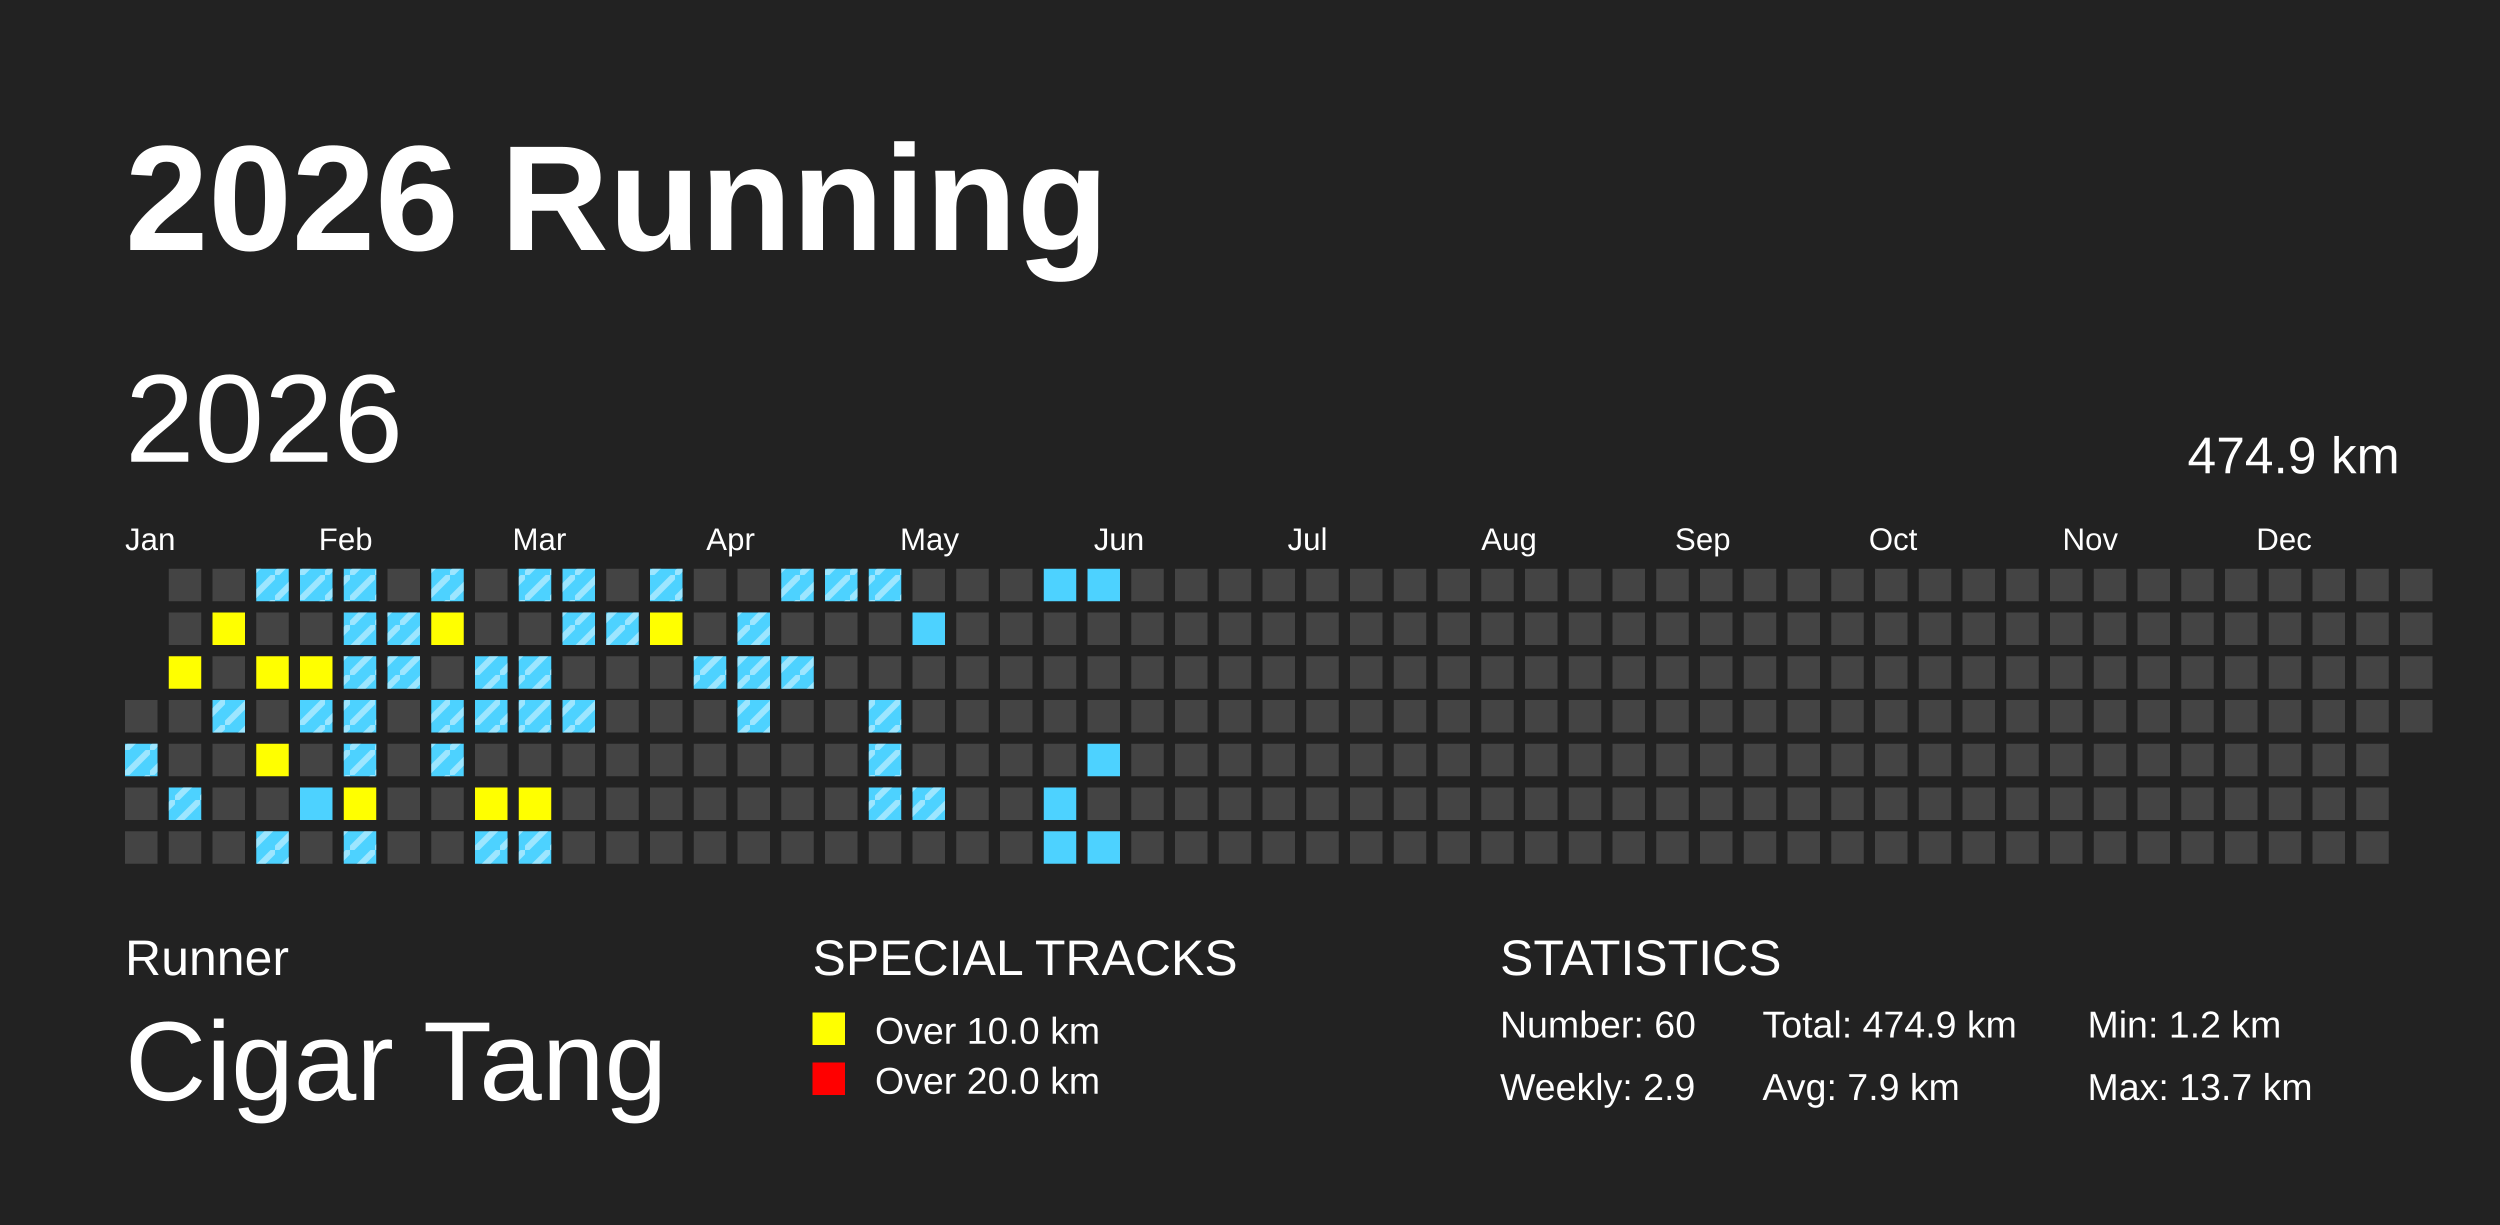
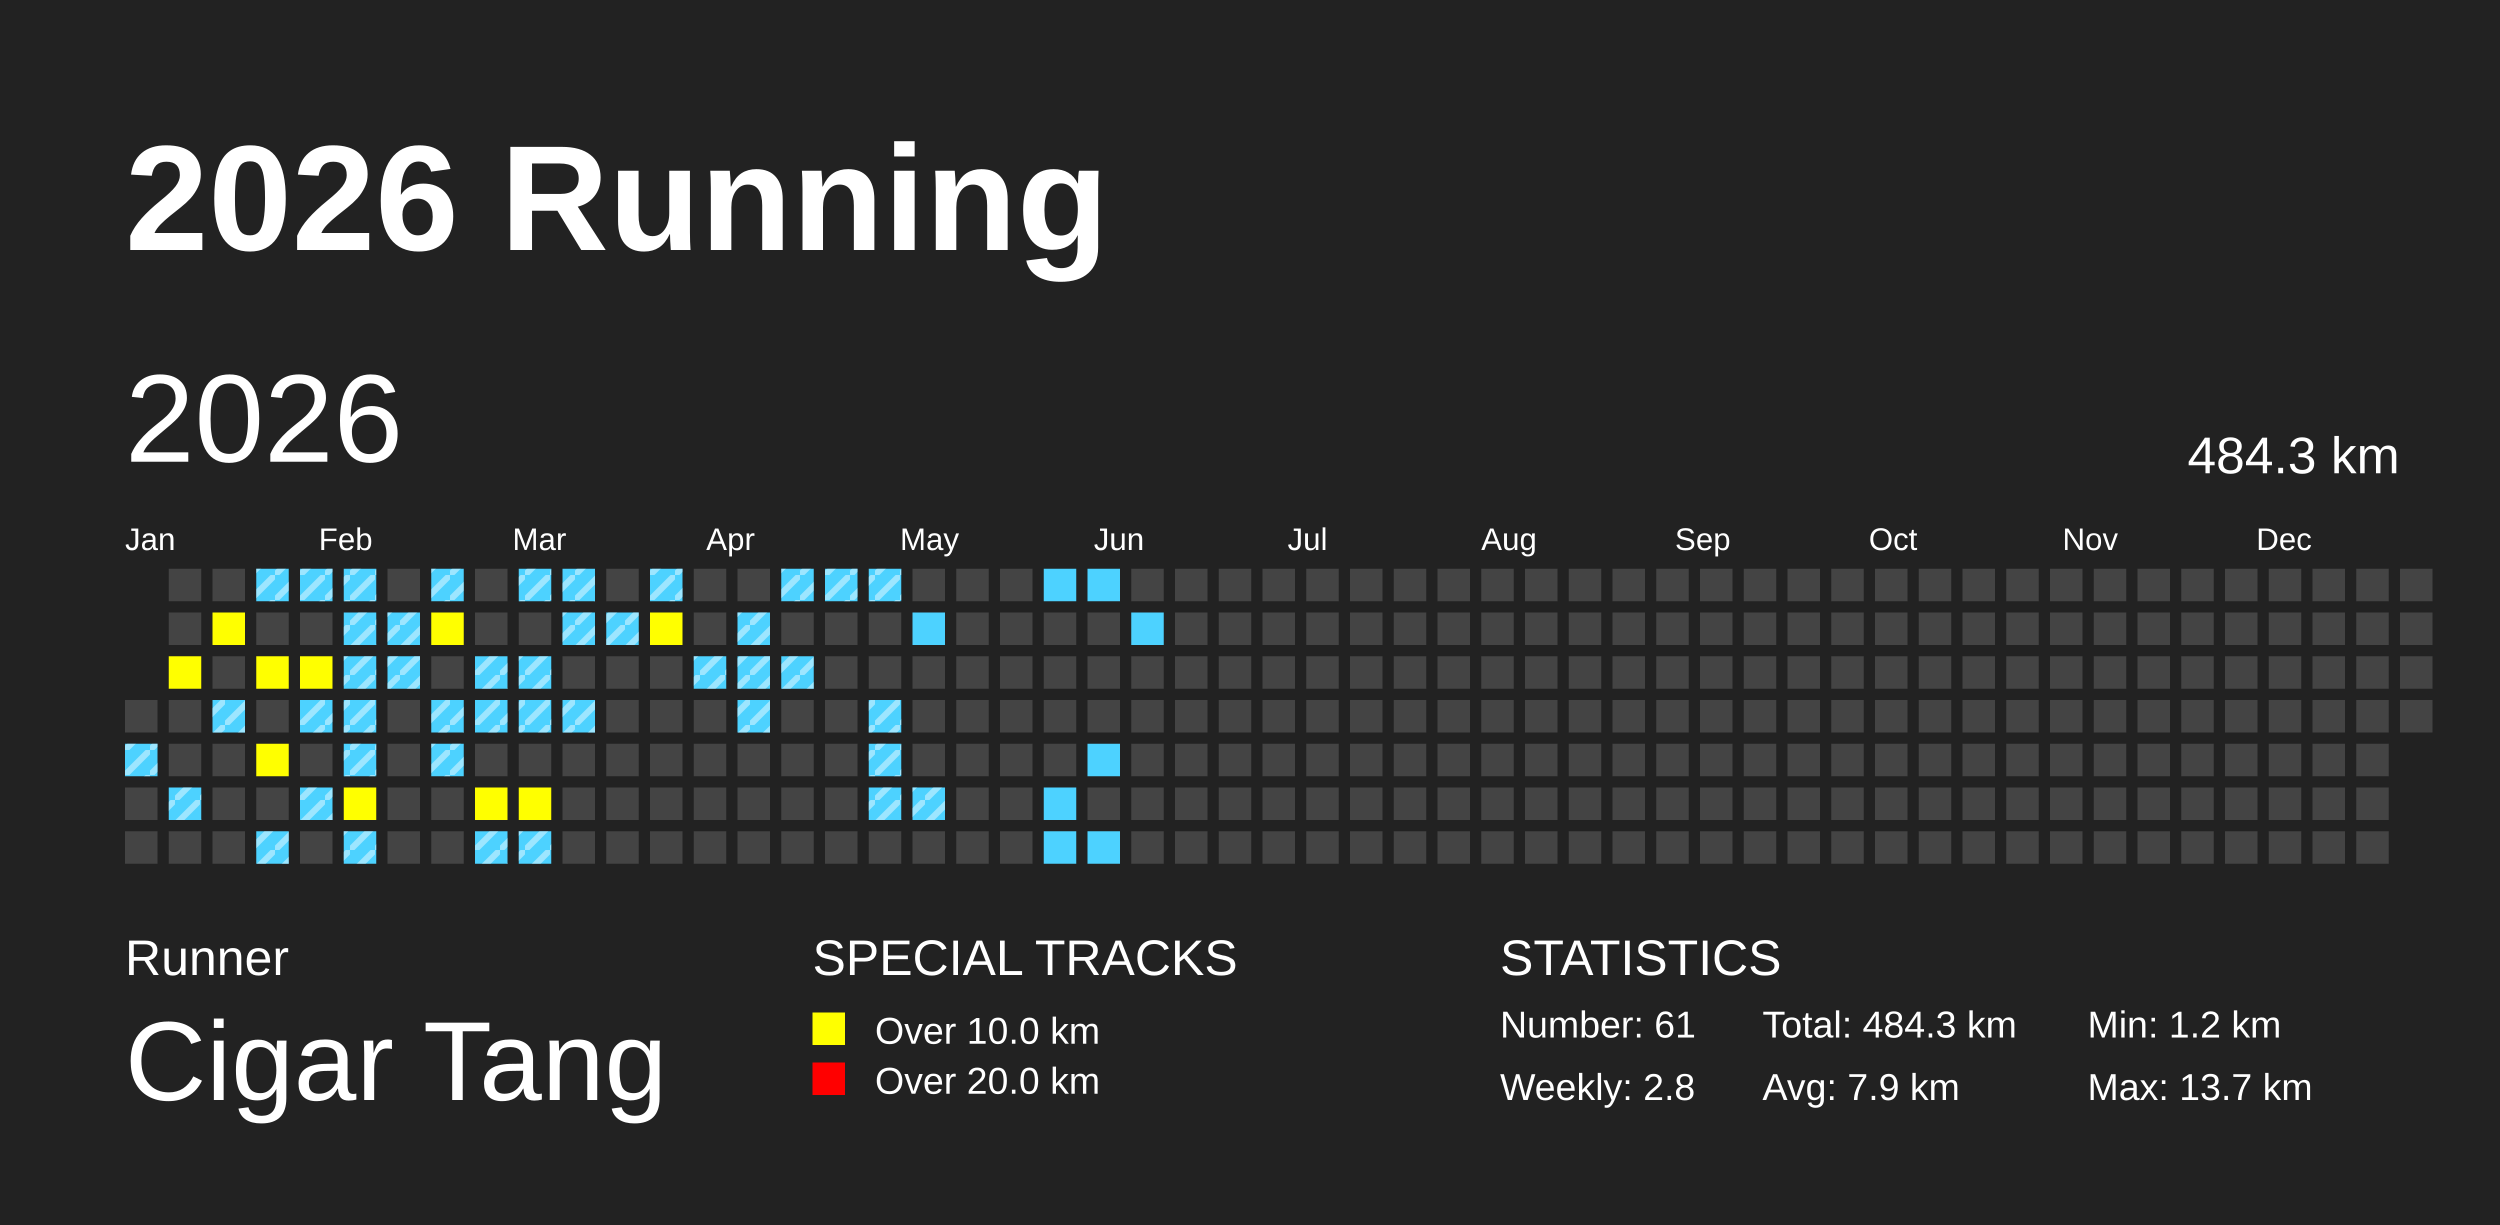
<svg xmlns="http://www.w3.org/2000/svg" baseProfile="full" height="98mm" version="1.1" viewBox="0,0,200,98" width="200mm">
  <defs>
    <pattern height="2" id="indoor-stripe" patternUnits="userSpaceOnUse" width="2">
      <line stroke="white" stroke-opacity="0.45" stroke-width="0.5" x1="0" x2="2" y1="2" y2="0" />
    </pattern>
  </defs>
  <rect fill="#222222" height="98" width="200" x="0" y="0" />
  <text fill="#FFFFFF" style="font-size:12px; font-family:Arial; font-weight:bold;" x="10" y="20">2026 Running</text>
  <text fill="#FFFFFF" style="font-size:4px; font-family:Arial" x="10" y="78">Runner</text>
  <text fill="#FFFFFF" style="font-size:9px; font-family:Arial" x="10" y="88">Cigar Tang</text>
  <text fill="#FFFFFF" style="font-size:4px; font-family:Arial" x="65" y="78">SPECIAL TRACKS</text>
  <rect fill="yellow" height="2.6" width="2.6" x="65" y="81" />
  <text fill="#FFFFFF" style="font-size:3px; font-family:Arial" x="70" y="83.5">Over 10.0 km</text>
  <rect fill="red" height="2.6" width="2.6" x="65" y="85" />
  <text fill="#FFFFFF" style="font-size:3px; font-family:Arial" x="70" y="87.5">Over 20.0 km</text>
  <text fill="#FFFFFF" style="font-size:4px; font-family:Arial" x="120" y="78">STATISTICS</text>
-   <text fill="#FFFFFF" style="font-size:3px; font-family:Arial" x="120" y="83">Number: 60</text>
-   <text fill="#FFFFFF" style="font-size:3px; font-family:Arial" x="120" y="88">Weekly: 2.9</text>
-   <text fill="#FFFFFF" style="font-size:3px; font-family:Arial" x="141" y="83">Total: 474.9 km</text>
+   <text fill="#FFFFFF" style="font-size:3px; font-family:Arial" x="120" y="83">Number: 61</text>
+   <text fill="#FFFFFF" style="font-size:3px; font-family:Arial" x="120" y="88">Weekly: 2.8</text>
+   <text fill="#FFFFFF" style="font-size:3px; font-family:Arial" x="141" y="83">Total: 484.3 km</text>
  <text fill="#FFFFFF" style="font-size:3px; font-family:Arial" x="141" y="88">Avg: 7.9 km</text>
  <text fill="#FFFFFF" style="font-size:3px; font-family:Arial" x="167" y="83">Min: 1.2 km</text>
  <text fill="#FFFFFF" style="font-size:3px; font-family:Arial" x="167" y="88">Max: 13.7 km</text>
  <text dominant-baseline="hanging" fill="#FFFFFF" style="font-size:10.0px; font-family:Arial;" x="10" y="30">2026</text>
-   <text dominant-baseline="hanging" fill="#FFFFFF" style="font-size:4.125px; font-family:Arial;" x="175" y="35">474.9 km</text>
+   <text dominant-baseline="hanging" fill="#FFFFFF" style="font-size:4.125px; font-family:Arial;" x="175" y="35">484.3 km</text>
  <text fill="#FFFFFF" style="font-size:2.5px; font-family:Arial" x="10.0" y="44">Jan</text>
  <text fill="#FFFFFF" style="font-size:2.5px; font-family:Arial" x="25.5" y="44">Feb</text>
  <text fill="#FFFFFF" style="font-size:2.5px; font-family:Arial" x="41.0" y="44">Mar</text>
  <text fill="#FFFFFF" style="font-size:2.5px; font-family:Arial" x="56.5" y="44">Apr</text>
  <text fill="#FFFFFF" style="font-size:2.5px; font-family:Arial" x="72.0" y="44">May</text>
  <text fill="#FFFFFF" style="font-size:2.5px; font-family:Arial" x="87.5" y="44">Jun</text>
  <text fill="#FFFFFF" style="font-size:2.5px; font-family:Arial" x="103.0" y="44">Jul</text>
  <text fill="#FFFFFF" style="font-size:2.5px; font-family:Arial" x="118.5" y="44">Aug</text>
  <text fill="#FFFFFF" style="font-size:2.5px; font-family:Arial" x="134.0" y="44">Sep</text>
  <text fill="#FFFFFF" style="font-size:2.5px; font-family:Arial" x="149.5" y="44">Oct</text>
  <text fill="#FFFFFF" style="font-size:2.5px; font-family:Arial" x="165.0" y="44">Nov</text>
  <text fill="#FFFFFF" style="font-size:2.5px; font-family:Arial" x="180.5" y="44">Dec</text>
  <rect fill="#444444" height="2.6" width="2.6" x="10.0" y="56.0" />
  <rect fill="#4DD2FF" height="2.6" width="2.6" x="10.0" y="59.5" />
  <rect fill="url(#indoor-stripe)" height="2.6" style="pointer-events: none;" width="2.6" x="10.0" y="59.5" />
  <rect fill="#444444" height="2.6" width="2.6" x="10.0" y="63.0" />
  <rect fill="#444444" height="2.6" width="2.6" x="10.0" y="66.5" />
  <rect fill="#444444" height="2.6" width="2.6" x="13.5" y="45.5" />
  <rect fill="#444444" height="2.6" width="2.6" x="13.5" y="49.0" />
  <rect fill="yellow" height="2.6" width="2.6" x="13.5" y="52.5" />
  <rect fill="#444444" height="2.6" width="2.6" x="13.5" y="56.0" />
  <rect fill="#444444" height="2.6" width="2.6" x="13.5" y="59.5" />
  <rect fill="#4DD2FF" height="2.6" width="2.6" x="13.5" y="63.0" />
  <rect fill="url(#indoor-stripe)" height="2.6" style="pointer-events: none;" width="2.6" x="13.5" y="63.0" />
  <rect fill="#444444" height="2.6" width="2.6" x="13.5" y="66.5" />
  <rect fill="#444444" height="2.6" width="2.6" x="17.0" y="45.5" />
  <rect fill="yellow" height="2.6" width="2.6" x="17.0" y="49.0" />
  <rect fill="#444444" height="2.6" width="2.6" x="17.0" y="52.5" />
  <rect fill="#4DD2FF" height="2.6" width="2.6" x="17.0" y="56.0" />
  <rect fill="url(#indoor-stripe)" height="2.6" style="pointer-events: none;" width="2.6" x="17.0" y="56.0" />
  <rect fill="#444444" height="2.6" width="2.6" x="17.0" y="59.5" />
  <rect fill="#444444" height="2.6" width="2.6" x="17.0" y="63.0" />
  <rect fill="#444444" height="2.6" width="2.6" x="17.0" y="66.5" />
  <rect fill="#4DD2FF" height="2.6" width="2.6" x="20.5" y="45.5" />
  <rect fill="url(#indoor-stripe)" height="2.6" style="pointer-events: none;" width="2.6" x="20.5" y="45.5" />
  <rect fill="#444444" height="2.6" width="2.6" x="20.5" y="49.0" />
  <rect fill="yellow" height="2.6" width="2.6" x="20.5" y="52.5" />
  <rect fill="#444444" height="2.6" width="2.6" x="20.5" y="56.0" />
  <rect fill="yellow" height="2.6" width="2.6" x="20.5" y="59.5" />
  <rect fill="#444444" height="2.6" width="2.6" x="20.5" y="63.0" />
  <rect fill="#4DD2FF" height="2.6" width="2.6" x="20.5" y="66.5" />
  <rect fill="url(#indoor-stripe)" height="2.6" style="pointer-events: none;" width="2.6" x="20.5" y="66.5" />
  <rect fill="#4DD2FF" height="2.6" width="2.6" x="24.0" y="45.5" />
  <rect fill="url(#indoor-stripe)" height="2.6" style="pointer-events: none;" width="2.6" x="24.0" y="45.5" />
  <rect fill="#444444" height="2.6" width="2.6" x="24.0" y="49.0" />
  <rect fill="yellow" height="2.6" width="2.6" x="24.0" y="52.5" />
  <rect fill="#4DD2FF" height="2.6" width="2.6" x="24.0" y="56.0" />
  <rect fill="url(#indoor-stripe)" height="2.6" style="pointer-events: none;" width="2.6" x="24.0" y="56.0" />
  <rect fill="#444444" height="2.6" width="2.6" x="24.0" y="59.5" />
  <rect fill="#4DD2FF" height="2.6" width="2.6" x="24.0" y="63.0" />
+   <rect fill="url(#indoor-stripe)" height="2.6" style="pointer-events: none;" width="2.6" x="24.0" y="63.0" />
  <rect fill="#444444" height="2.6" width="2.6" x="24.0" y="66.5" />
  <rect fill="#4DD2FF" height="2.6" width="2.6" x="27.5" y="45.5" />
  <rect fill="url(#indoor-stripe)" height="2.6" style="pointer-events: none;" width="2.6" x="27.5" y="45.5" />
  <rect fill="#4DD2FF" height="2.6" width="2.6" x="27.5" y="49.0" />
  <rect fill="url(#indoor-stripe)" height="2.6" style="pointer-events: none;" width="2.6" x="27.5" y="49.0" />
  <rect fill="#4DD2FF" height="2.6" width="2.6" x="27.5" y="52.5" />
  <rect fill="url(#indoor-stripe)" height="2.6" style="pointer-events: none;" width="2.6" x="27.5" y="52.5" />
  <rect fill="#4DD2FF" height="2.6" width="2.6" x="27.5" y="56.0" />
  <rect fill="url(#indoor-stripe)" height="2.6" style="pointer-events: none;" width="2.6" x="27.5" y="56.0" />
  <rect fill="#4DD2FF" height="2.6" width="2.6" x="27.5" y="59.5" />
  <rect fill="url(#indoor-stripe)" height="2.6" style="pointer-events: none;" width="2.6" x="27.5" y="59.5" />
  <rect fill="yellow" height="2.6" width="2.6" x="27.5" y="63.0" />
  <rect fill="#4DD2FF" height="2.6" width="2.6" x="27.5" y="66.5" />
  <rect fill="url(#indoor-stripe)" height="2.6" style="pointer-events: none;" width="2.6" x="27.5" y="66.5" />
  <rect fill="#444444" height="2.6" width="2.6" x="31.0" y="45.5" />
  <rect fill="#4DD2FF" height="2.6" width="2.6" x="31.0" y="49.0" />
  <rect fill="url(#indoor-stripe)" height="2.6" style="pointer-events: none;" width="2.6" x="31.0" y="49.0" />
  <rect fill="#4DD2FF" height="2.6" width="2.6" x="31.0" y="52.5" />
  <rect fill="url(#indoor-stripe)" height="2.6" style="pointer-events: none;" width="2.6" x="31.0" y="52.5" />
  <rect fill="#444444" height="2.6" width="2.6" x="31.0" y="56.0" />
  <rect fill="#444444" height="2.6" width="2.6" x="31.0" y="59.5" />
  <rect fill="#444444" height="2.6" width="2.6" x="31.0" y="63.0" />
  <rect fill="#444444" height="2.6" width="2.6" x="31.0" y="66.5" />
  <rect fill="#4DD2FF" height="2.6" width="2.6" x="34.5" y="45.5" />
  <rect fill="url(#indoor-stripe)" height="2.6" style="pointer-events: none;" width="2.6" x="34.5" y="45.5" />
  <rect fill="yellow" height="2.6" width="2.6" x="34.5" y="49.0" />
  <rect fill="#444444" height="2.6" width="2.6" x="34.5" y="52.5" />
  <rect fill="#4DD2FF" height="2.6" width="2.6" x="34.5" y="56.0" />
  <rect fill="url(#indoor-stripe)" height="2.6" style="pointer-events: none;" width="2.6" x="34.5" y="56.0" />
  <rect fill="#4DD2FF" height="2.6" width="2.6" x="34.5" y="59.5" />
  <rect fill="url(#indoor-stripe)" height="2.6" style="pointer-events: none;" width="2.6" x="34.5" y="59.5" />
  <rect fill="#444444" height="2.6" width="2.6" x="34.5" y="63.0" />
  <rect fill="#444444" height="2.6" width="2.6" x="34.5" y="66.5" />
  <rect fill="#444444" height="2.6" width="2.6" x="38.0" y="45.5" />
  <rect fill="#444444" height="2.6" width="2.6" x="38.0" y="49.0" />
  <rect fill="#4DD2FF" height="2.6" width="2.6" x="38.0" y="52.5" />
  <rect fill="url(#indoor-stripe)" height="2.6" style="pointer-events: none;" width="2.6" x="38.0" y="52.5" />
  <rect fill="#4DD2FF" height="2.6" width="2.6" x="38.0" y="56.0" />
  <rect fill="url(#indoor-stripe)" height="2.6" style="pointer-events: none;" width="2.6" x="38.0" y="56.0" />
  <rect fill="#444444" height="2.6" width="2.6" x="38.0" y="59.5" />
  <rect fill="yellow" height="2.6" width="2.6" x="38.0" y="63.0" />
  <rect fill="#4DD2FF" height="2.6" width="2.6" x="38.0" y="66.5" />
  <rect fill="url(#indoor-stripe)" height="2.6" style="pointer-events: none;" width="2.6" x="38.0" y="66.5" />
  <rect fill="#4DD2FF" height="2.6" width="2.6" x="41.5" y="45.5" />
  <rect fill="url(#indoor-stripe)" height="2.6" style="pointer-events: none;" width="2.6" x="41.5" y="45.5" />
  <rect fill="#444444" height="2.6" width="2.6" x="41.5" y="49.0" />
  <rect fill="#4DD2FF" height="2.6" width="2.6" x="41.5" y="52.5" />
  <rect fill="url(#indoor-stripe)" height="2.6" style="pointer-events: none;" width="2.6" x="41.5" y="52.5" />
  <rect fill="#4DD2FF" height="2.6" width="2.6" x="41.5" y="56.0" />
  <rect fill="url(#indoor-stripe)" height="2.6" style="pointer-events: none;" width="2.6" x="41.5" y="56.0" />
  <rect fill="#444444" height="2.6" width="2.6" x="41.5" y="59.5" />
  <rect fill="yellow" height="2.6" width="2.6" x="41.5" y="63.0" />
  <rect fill="#4DD2FF" height="2.6" width="2.6" x="41.5" y="66.5" />
  <rect fill="url(#indoor-stripe)" height="2.6" style="pointer-events: none;" width="2.6" x="41.5" y="66.5" />
  <rect fill="#4DD2FF" height="2.6" width="2.6" x="45.0" y="45.5" />
  <rect fill="url(#indoor-stripe)" height="2.6" style="pointer-events: none;" width="2.6" x="45.0" y="45.5" />
  <rect fill="#4DD2FF" height="2.6" width="2.6" x="45.0" y="49.0" />
  <rect fill="url(#indoor-stripe)" height="2.6" style="pointer-events: none;" width="2.6" x="45.0" y="49.0" />
  <rect fill="#444444" height="2.6" width="2.6" x="45.0" y="52.5" />
  <rect fill="#4DD2FF" height="2.6" width="2.6" x="45.0" y="56.0" />
  <rect fill="url(#indoor-stripe)" height="2.6" style="pointer-events: none;" width="2.6" x="45.0" y="56.0" />
  <rect fill="#444444" height="2.6" width="2.6" x="45.0" y="59.5" />
  <rect fill="#444444" height="2.6" width="2.6" x="45.0" y="63.0" />
  <rect fill="#444444" height="2.6" width="2.6" x="45.0" y="66.5" />
  <rect fill="#444444" height="2.6" width="2.6" x="48.5" y="45.5" />
  <rect fill="#4DD2FF" height="2.6" width="2.6" x="48.5" y="49.0" />
  <rect fill="url(#indoor-stripe)" height="2.6" style="pointer-events: none;" width="2.6" x="48.5" y="49.0" />
  <rect fill="#444444" height="2.6" width="2.6" x="48.5" y="52.5" />
  <rect fill="#444444" height="2.6" width="2.6" x="48.5" y="56.0" />
  <rect fill="#444444" height="2.6" width="2.6" x="48.5" y="59.5" />
  <rect fill="#444444" height="2.6" width="2.6" x="48.5" y="63.0" />
  <rect fill="#444444" height="2.6" width="2.6" x="48.5" y="66.5" />
  <rect fill="#4DD2FF" height="2.6" width="2.6" x="52.0" y="45.5" />
  <rect fill="url(#indoor-stripe)" height="2.6" style="pointer-events: none;" width="2.6" x="52.0" y="45.5" />
  <rect fill="yellow" height="2.6" width="2.6" x="52.0" y="49.0" />
  <rect fill="#444444" height="2.6" width="2.6" x="52.0" y="52.5" />
  <rect fill="#444444" height="2.6" width="2.6" x="52.0" y="56.0" />
  <rect fill="#444444" height="2.6" width="2.6" x="52.0" y="59.5" />
  <rect fill="#444444" height="2.6" width="2.6" x="52.0" y="63.0" />
  <rect fill="#444444" height="2.6" width="2.6" x="52.0" y="66.5" />
  <rect fill="#444444" height="2.6" width="2.6" x="55.5" y="45.5" />
  <rect fill="#444444" height="2.6" width="2.6" x="55.5" y="49.0" />
  <rect fill="#4DD2FF" height="2.6" width="2.6" x="55.5" y="52.5" />
  <rect fill="url(#indoor-stripe)" height="2.6" style="pointer-events: none;" width="2.6" x="55.5" y="52.5" />
  <rect fill="#444444" height="2.6" width="2.6" x="55.5" y="56.0" />
  <rect fill="#444444" height="2.6" width="2.6" x="55.5" y="59.5" />
  <rect fill="#444444" height="2.6" width="2.6" x="55.5" y="63.0" />
  <rect fill="#444444" height="2.6" width="2.6" x="55.5" y="66.5" />
  <rect fill="#444444" height="2.6" width="2.6" x="59.0" y="45.5" />
  <rect fill="#4DD2FF" height="2.6" width="2.6" x="59.0" y="49.0" />
  <rect fill="url(#indoor-stripe)" height="2.6" style="pointer-events: none;" width="2.6" x="59.0" y="49.0" />
  <rect fill="#4DD2FF" height="2.6" width="2.6" x="59.0" y="52.5" />
  <rect fill="url(#indoor-stripe)" height="2.6" style="pointer-events: none;" width="2.6" x="59.0" y="52.5" />
  <rect fill="#4DD2FF" height="2.6" width="2.6" x="59.0" y="56.0" />
  <rect fill="url(#indoor-stripe)" height="2.6" style="pointer-events: none;" width="2.6" x="59.0" y="56.0" />
  <rect fill="#444444" height="2.6" width="2.6" x="59.0" y="59.5" />
  <rect fill="#444444" height="2.6" width="2.6" x="59.0" y="63.0" />
  <rect fill="#444444" height="2.6" width="2.6" x="59.0" y="66.5" />
  <rect fill="#4DD2FF" height="2.6" width="2.6" x="62.5" y="45.5" />
  <rect fill="url(#indoor-stripe)" height="2.6" style="pointer-events: none;" width="2.6" x="62.5" y="45.5" />
  <rect fill="#444444" height="2.6" width="2.6" x="62.5" y="49.0" />
  <rect fill="#4DD2FF" height="2.6" width="2.6" x="62.5" y="52.5" />
  <rect fill="url(#indoor-stripe)" height="2.6" style="pointer-events: none;" width="2.6" x="62.5" y="52.5" />
  <rect fill="#444444" height="2.6" width="2.6" x="62.5" y="56.0" />
  <rect fill="#444444" height="2.6" width="2.6" x="62.5" y="59.5" />
  <rect fill="#444444" height="2.6" width="2.6" x="62.5" y="63.0" />
  <rect fill="#444444" height="2.6" width="2.6" x="62.5" y="66.5" />
  <rect fill="#4DD2FF" height="2.6" width="2.6" x="66.0" y="45.5" />
  <rect fill="url(#indoor-stripe)" height="2.6" style="pointer-events: none;" width="2.6" x="66.0" y="45.5" />
  <rect fill="#444444" height="2.6" width="2.6" x="66.0" y="49.0" />
  <rect fill="#444444" height="2.6" width="2.6" x="66.0" y="52.5" />
  <rect fill="#444444" height="2.6" width="2.6" x="66.0" y="56.0" />
  <rect fill="#444444" height="2.6" width="2.6" x="66.0" y="59.5" />
  <rect fill="#444444" height="2.6" width="2.6" x="66.0" y="63.0" />
  <rect fill="#444444" height="2.6" width="2.6" x="66.0" y="66.5" />
  <rect fill="#4DD2FF" height="2.6" width="2.6" x="69.5" y="45.5" />
  <rect fill="url(#indoor-stripe)" height="2.6" style="pointer-events: none;" width="2.6" x="69.5" y="45.5" />
  <rect fill="#444444" height="2.6" width="2.6" x="69.5" y="49.0" />
  <rect fill="#444444" height="2.6" width="2.6" x="69.5" y="52.5" />
  <rect fill="#4DD2FF" height="2.6" width="2.6" x="69.5" y="56.0" />
  <rect fill="url(#indoor-stripe)" height="2.6" style="pointer-events: none;" width="2.6" x="69.5" y="56.0" />
  <rect fill="#4DD2FF" height="2.6" width="2.6" x="69.5" y="59.5" />
  <rect fill="url(#indoor-stripe)" height="2.6" style="pointer-events: none;" width="2.6" x="69.5" y="59.5" />
  <rect fill="#4DD2FF" height="2.6" width="2.6" x="69.5" y="63.0" />
  <rect fill="url(#indoor-stripe)" height="2.6" style="pointer-events: none;" width="2.6" x="69.5" y="63.0" />
  <rect fill="#444444" height="2.6" width="2.6" x="69.5" y="66.5" />
  <rect fill="#444444" height="2.6" width="2.6" x="73.0" y="45.5" />
  <rect fill="#4DD2FF" height="2.6" width="2.6" x="73.0" y="49.0" />
  <rect fill="#444444" height="2.6" width="2.6" x="73.0" y="52.5" />
  <rect fill="#444444" height="2.6" width="2.6" x="73.0" y="56.0" />
  <rect fill="#444444" height="2.6" width="2.6" x="73.0" y="59.5" />
  <rect fill="#4DD2FF" height="2.6" width="2.6" x="73.0" y="63.0" />
  <rect fill="url(#indoor-stripe)" height="2.6" style="pointer-events: none;" width="2.6" x="73.0" y="63.0" />
  <rect fill="#444444" height="2.6" width="2.6" x="73.0" y="66.5" />
  <rect fill="#444444" height="2.6" width="2.6" x="76.5" y="45.5" />
  <rect fill="#444444" height="2.6" width="2.6" x="76.5" y="49.0" />
  <rect fill="#444444" height="2.6" width="2.6" x="76.5" y="52.5" />
  <rect fill="#444444" height="2.6" width="2.6" x="76.5" y="56.0" />
  <rect fill="#444444" height="2.6" width="2.6" x="76.5" y="59.5" />
  <rect fill="#444444" height="2.6" width="2.6" x="76.5" y="63.0" />
  <rect fill="#444444" height="2.6" width="2.6" x="76.5" y="66.5" />
  <rect fill="#444444" height="2.6" width="2.6" x="80.0" y="45.5" />
  <rect fill="#444444" height="2.6" width="2.6" x="80.0" y="49.0" />
  <rect fill="#444444" height="2.6" width="2.6" x="80.0" y="52.5" />
  <rect fill="#444444" height="2.6" width="2.6" x="80.0" y="56.0" />
  <rect fill="#444444" height="2.6" width="2.6" x="80.0" y="59.5" />
  <rect fill="#444444" height="2.6" width="2.6" x="80.0" y="63.0" />
  <rect fill="#444444" height="2.6" width="2.6" x="80.0" y="66.5" />
  <rect fill="#4DD2FF" height="2.6" width="2.6" x="83.5" y="45.5" />
  <rect fill="#444444" height="2.6" width="2.6" x="83.5" y="49.0" />
  <rect fill="#444444" height="2.6" width="2.6" x="83.5" y="52.5" />
  <rect fill="#444444" height="2.6" width="2.6" x="83.5" y="56.0" />
  <rect fill="#444444" height="2.6" width="2.6" x="83.5" y="59.5" />
  <rect fill="#4DD2FF" height="2.6" width="2.6" x="83.5" y="63.0" />
  <rect fill="#4DD2FF" height="2.6" width="2.6" x="83.5" y="66.5" />
  <rect fill="#4DD2FF" height="2.6" width="2.6" x="87.0" y="45.5" />
  <rect fill="#444444" height="2.6" width="2.6" x="87.0" y="49.0" />
  <rect fill="#444444" height="2.6" width="2.6" x="87.0" y="52.5" />
  <rect fill="#444444" height="2.6" width="2.6" x="87.0" y="56.0" />
  <rect fill="#4DD2FF" height="2.6" width="2.6" x="87.0" y="59.5" />
  <rect fill="#444444" height="2.6" width="2.6" x="87.0" y="63.0" />
  <rect fill="#4DD2FF" height="2.6" width="2.6" x="87.0" y="66.5" />
  <rect fill="#444444" height="2.6" width="2.6" x="90.5" y="45.5" />
-   <rect fill="#444444" height="2.6" width="2.6" x="90.5" y="49.0" />
+   <rect fill="#4DD2FF" height="2.6" width="2.6" x="90.5" y="49.0" />
  <rect fill="#444444" height="2.6" width="2.6" x="90.5" y="52.5" />
  <rect fill="#444444" height="2.6" width="2.6" x="90.5" y="56.0" />
  <rect fill="#444444" height="2.6" width="2.6" x="90.5" y="59.5" />
  <rect fill="#444444" height="2.6" width="2.6" x="90.5" y="63.0" />
  <rect fill="#444444" height="2.6" width="2.6" x="90.5" y="66.5" />
  <rect fill="#444444" height="2.6" width="2.6" x="94.0" y="45.5" />
  <rect fill="#444444" height="2.6" width="2.6" x="94.0" y="49.0" />
  <rect fill="#444444" height="2.6" width="2.6" x="94.0" y="52.5" />
  <rect fill="#444444" height="2.6" width="2.6" x="94.0" y="56.0" />
  <rect fill="#444444" height="2.6" width="2.6" x="94.0" y="59.5" />
  <rect fill="#444444" height="2.6" width="2.6" x="94.0" y="63.0" />
  <rect fill="#444444" height="2.6" width="2.6" x="94.0" y="66.5" />
  <rect fill="#444444" height="2.6" width="2.6" x="97.5" y="45.5" />
  <rect fill="#444444" height="2.6" width="2.6" x="97.5" y="49.0" />
  <rect fill="#444444" height="2.6" width="2.6" x="97.5" y="52.5" />
  <rect fill="#444444" height="2.6" width="2.6" x="97.5" y="56.0" />
  <rect fill="#444444" height="2.6" width="2.6" x="97.5" y="59.5" />
  <rect fill="#444444" height="2.6" width="2.6" x="97.5" y="63.0" />
  <rect fill="#444444" height="2.6" width="2.6" x="97.5" y="66.5" />
  <rect fill="#444444" height="2.6" width="2.6" x="101.0" y="45.5" />
  <rect fill="#444444" height="2.6" width="2.6" x="101.0" y="49.0" />
  <rect fill="#444444" height="2.6" width="2.6" x="101.0" y="52.5" />
  <rect fill="#444444" height="2.6" width="2.6" x="101.0" y="56.0" />
  <rect fill="#444444" height="2.6" width="2.6" x="101.0" y="59.5" />
  <rect fill="#444444" height="2.6" width="2.6" x="101.0" y="63.0" />
  <rect fill="#444444" height="2.6" width="2.6" x="101.0" y="66.5" />
  <rect fill="#444444" height="2.6" width="2.6" x="104.5" y="45.5" />
  <rect fill="#444444" height="2.6" width="2.6" x="104.5" y="49.0" />
  <rect fill="#444444" height="2.6" width="2.6" x="104.5" y="52.5" />
  <rect fill="#444444" height="2.6" width="2.6" x="104.5" y="56.0" />
  <rect fill="#444444" height="2.6" width="2.6" x="104.5" y="59.5" />
  <rect fill="#444444" height="2.6" width="2.6" x="104.5" y="63.0" />
  <rect fill="#444444" height="2.6" width="2.6" x="104.5" y="66.5" />
  <rect fill="#444444" height="2.6" width="2.6" x="108.0" y="45.5" />
  <rect fill="#444444" height="2.6" width="2.6" x="108.0" y="49.0" />
  <rect fill="#444444" height="2.6" width="2.6" x="108.0" y="52.5" />
  <rect fill="#444444" height="2.6" width="2.6" x="108.0" y="56.0" />
  <rect fill="#444444" height="2.6" width="2.6" x="108.0" y="59.5" />
  <rect fill="#444444" height="2.6" width="2.6" x="108.0" y="63.0" />
  <rect fill="#444444" height="2.6" width="2.6" x="108.0" y="66.5" />
  <rect fill="#444444" height="2.6" width="2.6" x="111.5" y="45.5" />
  <rect fill="#444444" height="2.6" width="2.6" x="111.5" y="49.0" />
  <rect fill="#444444" height="2.6" width="2.6" x="111.5" y="52.5" />
  <rect fill="#444444" height="2.6" width="2.6" x="111.5" y="56.0" />
  <rect fill="#444444" height="2.6" width="2.6" x="111.5" y="59.5" />
  <rect fill="#444444" height="2.6" width="2.6" x="111.5" y="63.0" />
  <rect fill="#444444" height="2.6" width="2.6" x="111.5" y="66.5" />
  <rect fill="#444444" height="2.6" width="2.6" x="115.0" y="45.5" />
  <rect fill="#444444" height="2.6" width="2.6" x="115.0" y="49.0" />
  <rect fill="#444444" height="2.6" width="2.6" x="115.0" y="52.5" />
  <rect fill="#444444" height="2.6" width="2.6" x="115.0" y="56.0" />
  <rect fill="#444444" height="2.6" width="2.6" x="115.0" y="59.5" />
  <rect fill="#444444" height="2.6" width="2.6" x="115.0" y="63.0" />
  <rect fill="#444444" height="2.6" width="2.6" x="115.0" y="66.5" />
  <rect fill="#444444" height="2.6" width="2.6" x="118.5" y="45.5" />
  <rect fill="#444444" height="2.6" width="2.6" x="118.5" y="49.0" />
  <rect fill="#444444" height="2.6" width="2.6" x="118.5" y="52.5" />
  <rect fill="#444444" height="2.6" width="2.6" x="118.5" y="56.0" />
  <rect fill="#444444" height="2.6" width="2.6" x="118.5" y="59.5" />
  <rect fill="#444444" height="2.6" width="2.6" x="118.5" y="63.0" />
  <rect fill="#444444" height="2.6" width="2.6" x="118.5" y="66.5" />
  <rect fill="#444444" height="2.6" width="2.6" x="122.0" y="45.5" />
  <rect fill="#444444" height="2.6" width="2.6" x="122.0" y="49.0" />
  <rect fill="#444444" height="2.6" width="2.6" x="122.0" y="52.5" />
  <rect fill="#444444" height="2.6" width="2.6" x="122.0" y="56.0" />
  <rect fill="#444444" height="2.6" width="2.6" x="122.0" y="59.5" />
  <rect fill="#444444" height="2.6" width="2.6" x="122.0" y="63.0" />
  <rect fill="#444444" height="2.6" width="2.6" x="122.0" y="66.5" />
  <rect fill="#444444" height="2.6" width="2.6" x="125.5" y="45.5" />
  <rect fill="#444444" height="2.6" width="2.6" x="125.5" y="49.0" />
  <rect fill="#444444" height="2.6" width="2.6" x="125.5" y="52.5" />
  <rect fill="#444444" height="2.6" width="2.6" x="125.5" y="56.0" />
  <rect fill="#444444" height="2.6" width="2.6" x="125.5" y="59.5" />
  <rect fill="#444444" height="2.6" width="2.6" x="125.5" y="63.0" />
  <rect fill="#444444" height="2.6" width="2.6" x="125.5" y="66.5" />
  <rect fill="#444444" height="2.6" width="2.6" x="129.0" y="45.5" />
  <rect fill="#444444" height="2.6" width="2.6" x="129.0" y="49.0" />
  <rect fill="#444444" height="2.6" width="2.6" x="129.0" y="52.5" />
  <rect fill="#444444" height="2.6" width="2.6" x="129.0" y="56.0" />
  <rect fill="#444444" height="2.6" width="2.6" x="129.0" y="59.5" />
  <rect fill="#444444" height="2.6" width="2.6" x="129.0" y="63.0" />
  <rect fill="#444444" height="2.6" width="2.6" x="129.0" y="66.5" />
  <rect fill="#444444" height="2.6" width="2.6" x="132.5" y="45.5" />
  <rect fill="#444444" height="2.6" width="2.6" x="132.5" y="49.0" />
  <rect fill="#444444" height="2.6" width="2.6" x="132.5" y="52.5" />
  <rect fill="#444444" height="2.6" width="2.6" x="132.5" y="56.0" />
  <rect fill="#444444" height="2.6" width="2.6" x="132.5" y="59.5" />
  <rect fill="#444444" height="2.6" width="2.6" x="132.5" y="63.0" />
  <rect fill="#444444" height="2.6" width="2.6" x="132.5" y="66.5" />
  <rect fill="#444444" height="2.6" width="2.6" x="136.0" y="45.5" />
  <rect fill="#444444" height="2.6" width="2.6" x="136.0" y="49.0" />
  <rect fill="#444444" height="2.6" width="2.6" x="136.0" y="52.5" />
  <rect fill="#444444" height="2.6" width="2.6" x="136.0" y="56.0" />
  <rect fill="#444444" height="2.6" width="2.6" x="136.0" y="59.5" />
  <rect fill="#444444" height="2.6" width="2.6" x="136.0" y="63.0" />
  <rect fill="#444444" height="2.6" width="2.6" x="136.0" y="66.5" />
  <rect fill="#444444" height="2.6" width="2.6" x="139.5" y="45.5" />
  <rect fill="#444444" height="2.6" width="2.6" x="139.5" y="49.0" />
  <rect fill="#444444" height="2.6" width="2.6" x="139.5" y="52.5" />
  <rect fill="#444444" height="2.6" width="2.6" x="139.5" y="56.0" />
  <rect fill="#444444" height="2.6" width="2.6" x="139.5" y="59.5" />
  <rect fill="#444444" height="2.6" width="2.6" x="139.5" y="63.0" />
  <rect fill="#444444" height="2.6" width="2.6" x="139.5" y="66.5" />
  <rect fill="#444444" height="2.6" width="2.6" x="143.0" y="45.5" />
  <rect fill="#444444" height="2.6" width="2.6" x="143.0" y="49.0" />
  <rect fill="#444444" height="2.6" width="2.6" x="143.0" y="52.5" />
  <rect fill="#444444" height="2.6" width="2.6" x="143.0" y="56.0" />
  <rect fill="#444444" height="2.6" width="2.6" x="143.0" y="59.5" />
  <rect fill="#444444" height="2.6" width="2.6" x="143.0" y="63.0" />
  <rect fill="#444444" height="2.6" width="2.6" x="143.0" y="66.5" />
  <rect fill="#444444" height="2.6" width="2.6" x="146.5" y="45.5" />
  <rect fill="#444444" height="2.6" width="2.6" x="146.5" y="49.0" />
  <rect fill="#444444" height="2.6" width="2.6" x="146.5" y="52.5" />
  <rect fill="#444444" height="2.6" width="2.6" x="146.5" y="56.0" />
  <rect fill="#444444" height="2.6" width="2.6" x="146.5" y="59.5" />
  <rect fill="#444444" height="2.6" width="2.6" x="146.5" y="63.0" />
  <rect fill="#444444" height="2.6" width="2.6" x="146.5" y="66.5" />
  <rect fill="#444444" height="2.6" width="2.6" x="150.0" y="45.5" />
  <rect fill="#444444" height="2.6" width="2.6" x="150.0" y="49.0" />
  <rect fill="#444444" height="2.6" width="2.6" x="150.0" y="52.5" />
  <rect fill="#444444" height="2.6" width="2.6" x="150.0" y="56.0" />
  <rect fill="#444444" height="2.6" width="2.6" x="150.0" y="59.5" />
  <rect fill="#444444" height="2.6" width="2.6" x="150.0" y="63.0" />
  <rect fill="#444444" height="2.6" width="2.6" x="150.0" y="66.5" />
  <rect fill="#444444" height="2.6" width="2.6" x="153.5" y="45.5" />
  <rect fill="#444444" height="2.6" width="2.6" x="153.5" y="49.0" />
  <rect fill="#444444" height="2.6" width="2.6" x="153.5" y="52.5" />
  <rect fill="#444444" height="2.6" width="2.6" x="153.5" y="56.0" />
  <rect fill="#444444" height="2.6" width="2.6" x="153.5" y="59.5" />
  <rect fill="#444444" height="2.6" width="2.6" x="153.5" y="63.0" />
  <rect fill="#444444" height="2.6" width="2.6" x="153.5" y="66.5" />
  <rect fill="#444444" height="2.6" width="2.6" x="157.0" y="45.5" />
  <rect fill="#444444" height="2.6" width="2.6" x="157.0" y="49.0" />
  <rect fill="#444444" height="2.6" width="2.6" x="157.0" y="52.5" />
  <rect fill="#444444" height="2.6" width="2.6" x="157.0" y="56.0" />
  <rect fill="#444444" height="2.6" width="2.6" x="157.0" y="59.5" />
  <rect fill="#444444" height="2.6" width="2.6" x="157.0" y="63.0" />
  <rect fill="#444444" height="2.6" width="2.6" x="157.0" y="66.5" />
  <rect fill="#444444" height="2.6" width="2.6" x="160.5" y="45.5" />
  <rect fill="#444444" height="2.6" width="2.6" x="160.5" y="49.0" />
  <rect fill="#444444" height="2.6" width="2.6" x="160.5" y="52.5" />
  <rect fill="#444444" height="2.6" width="2.6" x="160.5" y="56.0" />
  <rect fill="#444444" height="2.6" width="2.6" x="160.5" y="59.5" />
  <rect fill="#444444" height="2.6" width="2.6" x="160.5" y="63.0" />
  <rect fill="#444444" height="2.6" width="2.6" x="160.5" y="66.5" />
  <rect fill="#444444" height="2.6" width="2.6" x="164.0" y="45.5" />
  <rect fill="#444444" height="2.6" width="2.6" x="164.0" y="49.0" />
  <rect fill="#444444" height="2.6" width="2.6" x="164.0" y="52.5" />
  <rect fill="#444444" height="2.6" width="2.6" x="164.0" y="56.0" />
  <rect fill="#444444" height="2.6" width="2.6" x="164.0" y="59.5" />
  <rect fill="#444444" height="2.6" width="2.6" x="164.0" y="63.0" />
  <rect fill="#444444" height="2.6" width="2.6" x="164.0" y="66.5" />
  <rect fill="#444444" height="2.6" width="2.6" x="167.5" y="45.5" />
  <rect fill="#444444" height="2.6" width="2.6" x="167.5" y="49.0" />
  <rect fill="#444444" height="2.6" width="2.6" x="167.5" y="52.5" />
  <rect fill="#444444" height="2.6" width="2.6" x="167.5" y="56.0" />
  <rect fill="#444444" height="2.6" width="2.6" x="167.5" y="59.5" />
  <rect fill="#444444" height="2.6" width="2.6" x="167.5" y="63.0" />
  <rect fill="#444444" height="2.6" width="2.6" x="167.5" y="66.5" />
  <rect fill="#444444" height="2.6" width="2.6" x="171.0" y="45.5" />
  <rect fill="#444444" height="2.6" width="2.6" x="171.0" y="49.0" />
  <rect fill="#444444" height="2.6" width="2.6" x="171.0" y="52.5" />
  <rect fill="#444444" height="2.6" width="2.6" x="171.0" y="56.0" />
  <rect fill="#444444" height="2.6" width="2.6" x="171.0" y="59.5" />
  <rect fill="#444444" height="2.6" width="2.6" x="171.0" y="63.0" />
  <rect fill="#444444" height="2.6" width="2.6" x="171.0" y="66.5" />
  <rect fill="#444444" height="2.6" width="2.6" x="174.5" y="45.5" />
  <rect fill="#444444" height="2.6" width="2.6" x="174.5" y="49.0" />
  <rect fill="#444444" height="2.6" width="2.6" x="174.5" y="52.5" />
  <rect fill="#444444" height="2.6" width="2.6" x="174.5" y="56.0" />
  <rect fill="#444444" height="2.6" width="2.6" x="174.5" y="59.5" />
  <rect fill="#444444" height="2.6" width="2.6" x="174.5" y="63.0" />
  <rect fill="#444444" height="2.6" width="2.6" x="174.5" y="66.5" />
  <rect fill="#444444" height="2.6" width="2.6" x="178.0" y="45.5" />
  <rect fill="#444444" height="2.6" width="2.6" x="178.0" y="49.0" />
  <rect fill="#444444" height="2.6" width="2.6" x="178.0" y="52.5" />
  <rect fill="#444444" height="2.6" width="2.6" x="178.0" y="56.0" />
  <rect fill="#444444" height="2.6" width="2.6" x="178.0" y="59.5" />
  <rect fill="#444444" height="2.6" width="2.6" x="178.0" y="63.0" />
  <rect fill="#444444" height="2.6" width="2.6" x="178.0" y="66.5" />
  <rect fill="#444444" height="2.6" width="2.6" x="181.5" y="45.5" />
  <rect fill="#444444" height="2.6" width="2.6" x="181.5" y="49.0" />
  <rect fill="#444444" height="2.6" width="2.6" x="181.5" y="52.5" />
  <rect fill="#444444" height="2.6" width="2.6" x="181.5" y="56.0" />
  <rect fill="#444444" height="2.6" width="2.6" x="181.5" y="59.5" />
  <rect fill="#444444" height="2.6" width="2.6" x="181.5" y="63.0" />
  <rect fill="#444444" height="2.6" width="2.6" x="181.5" y="66.5" />
  <rect fill="#444444" height="2.6" width="2.6" x="185.0" y="45.5" />
  <rect fill="#444444" height="2.6" width="2.6" x="185.0" y="49.0" />
  <rect fill="#444444" height="2.6" width="2.6" x="185.0" y="52.5" />
  <rect fill="#444444" height="2.6" width="2.6" x="185.0" y="56.0" />
  <rect fill="#444444" height="2.6" width="2.6" x="185.0" y="59.5" />
  <rect fill="#444444" height="2.6" width="2.6" x="185.0" y="63.0" />
  <rect fill="#444444" height="2.6" width="2.6" x="185.0" y="66.5" />
  <rect fill="#444444" height="2.6" width="2.6" x="188.5" y="45.5" />
  <rect fill="#444444" height="2.6" width="2.6" x="188.5" y="49.0" />
  <rect fill="#444444" height="2.6" width="2.6" x="188.5" y="52.5" />
  <rect fill="#444444" height="2.6" width="2.6" x="188.5" y="56.0" />
  <rect fill="#444444" height="2.6" width="2.6" x="188.5" y="59.5" />
  <rect fill="#444444" height="2.6" width="2.6" x="188.5" y="63.0" />
  <rect fill="#444444" height="2.6" width="2.6" x="188.5" y="66.5" />
  <rect fill="#444444" height="2.6" width="2.6" x="192.0" y="45.5" />
  <rect fill="#444444" height="2.6" width="2.6" x="192.0" y="49.0" />
  <rect fill="#444444" height="2.6" width="2.6" x="192.0" y="52.5" />
  <rect fill="#444444" height="2.6" width="2.6" x="192.0" y="56.0" />
</svg>
